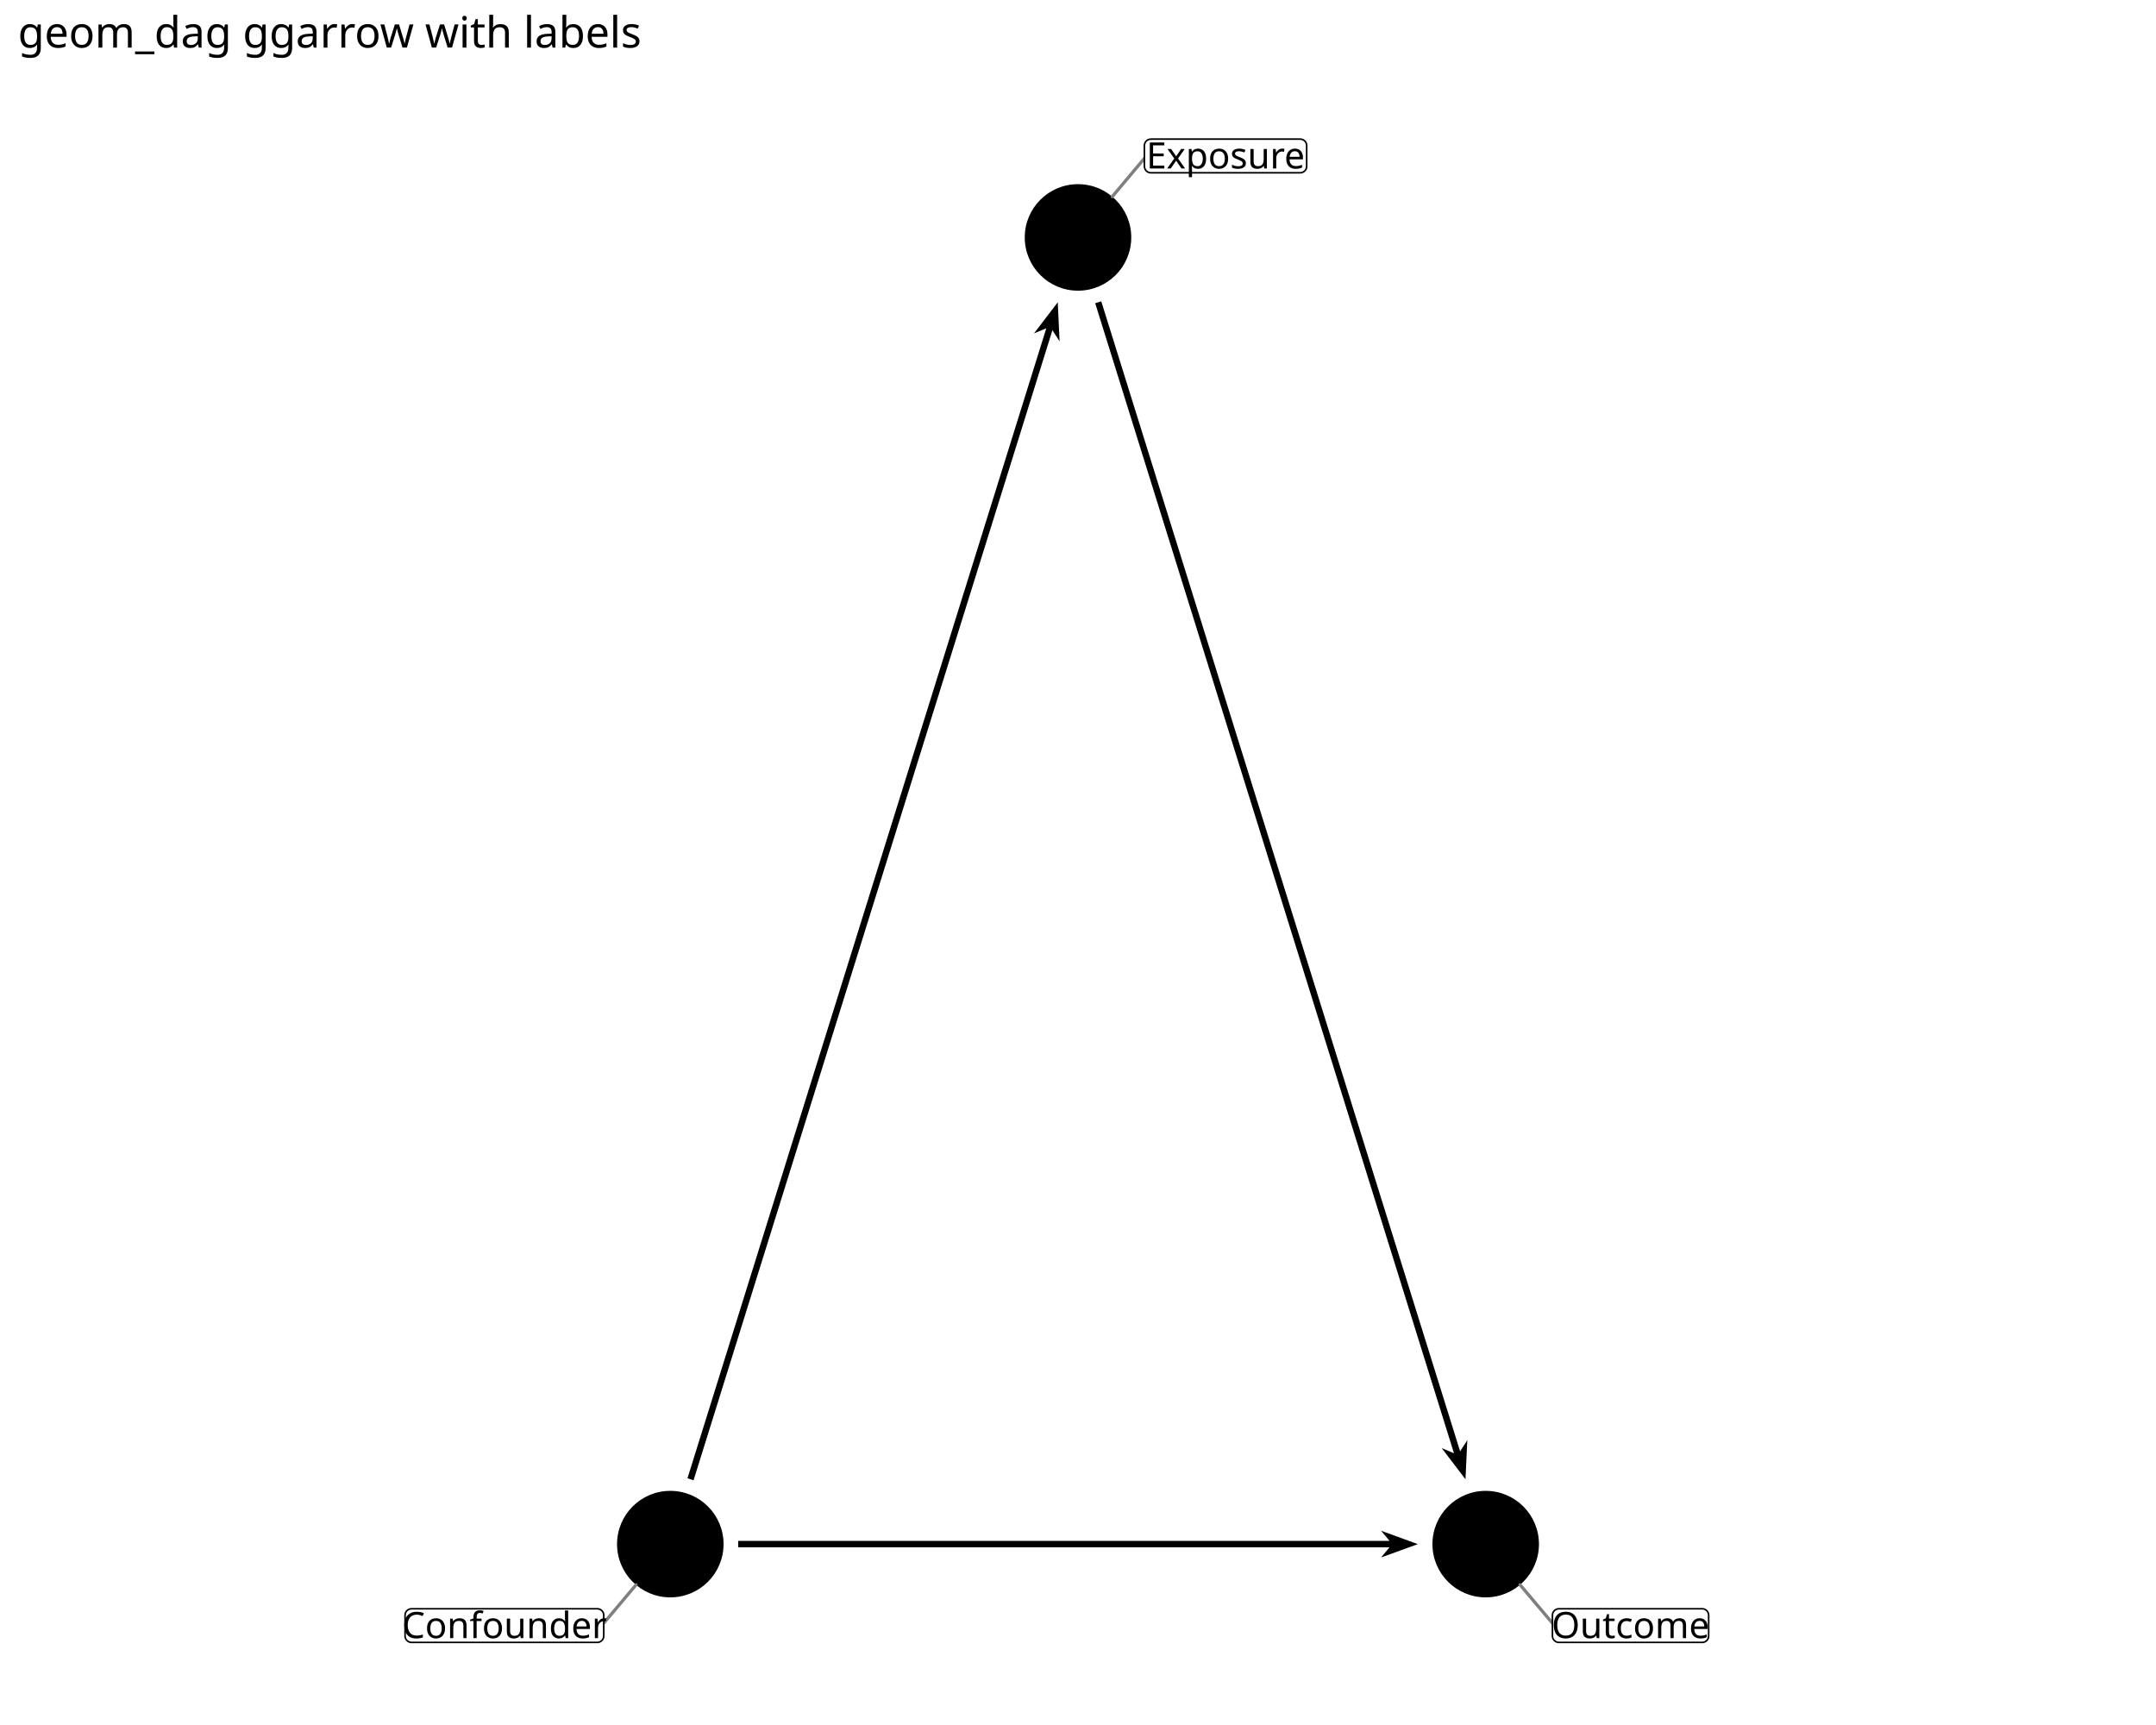
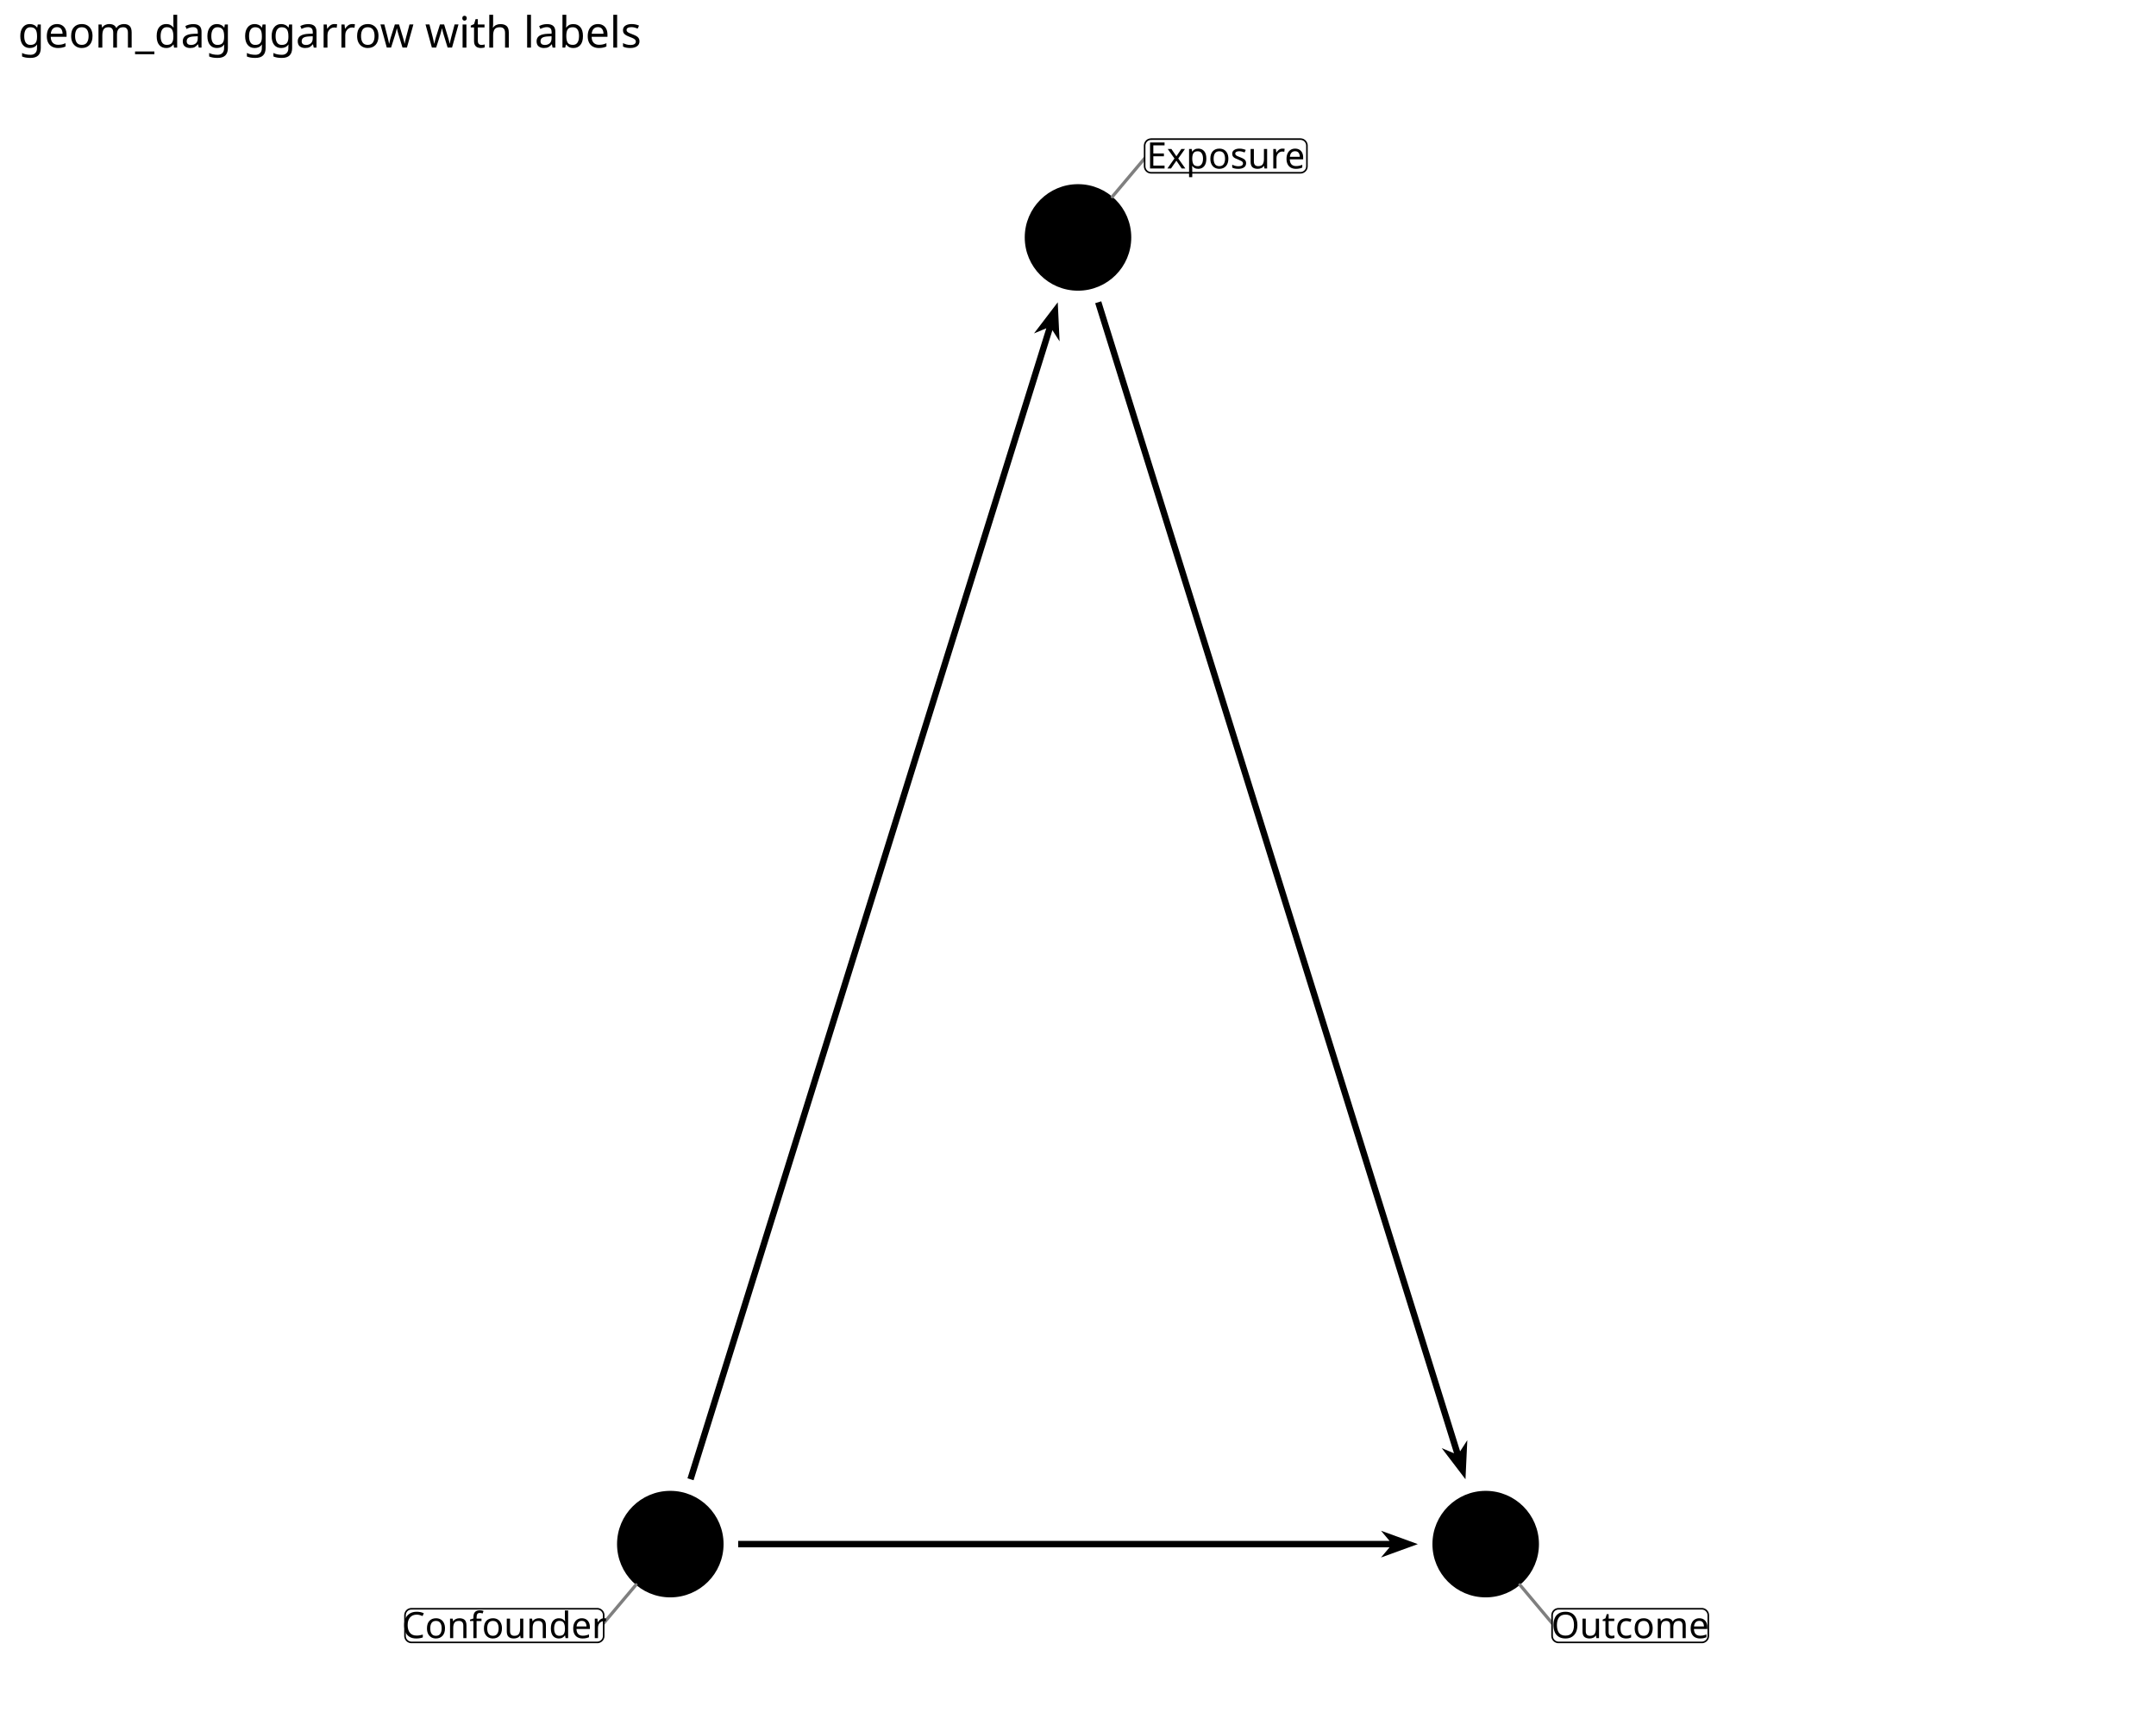
<svg xmlns="http://www.w3.org/2000/svg" class="svglite" data-engine-version="2.0" width="720.00pt" height="576.00pt" viewBox="0 0 720.00 576.00">
  <defs>
    <style type="text/css">
    .svglite line, .svglite polyline, .svglite polygon, .svglite path, .svglite rect, .svglite circle {
      fill: none;
      stroke: #000000;
      stroke-linecap: round;
      stroke-linejoin: round;
      stroke-miterlimit: 10.00;
    }
  </style>
  </defs>
  <rect width="100%" height="100%" style="stroke: none; fill: #FFFFFF;" />
  <defs>
    <clipPath id="cpMC4wMHw3MjAuMDB8MC4wMHw1NzYuMDA=">
      <rect x="0.00" y="0.00" width="720.00" height="576.00" />
    </clipPath>
  </defs>
  <g clip-path="url(#cpMC4wMHw3MjAuMDB8MC4wMHw1NzYuMDA=)">
    <rect x="0.00" y="0.00" width="720.00" height="576.00" style="stroke-width: 1.16; stroke: none; fill: #FFFFFF;" />
  </g>
  <defs>
    <clipPath id="cpNS45OHw3MTQuMDJ8MjQuODV8NTcwLjAy">
      <rect x="5.98" y="24.85" width="708.04" height="545.17" />
    </clipPath>
  </defs>
  <g clip-path="url(#cpNS45OHw3MTQuMDJ8MjQuODV8NTcwLjAy)">
    <circle cx="360.00" cy="79.28" r="17.43" style="stroke-width: 0.71; fill: #000000;" />
    <circle cx="496.15" cy="515.60" r="17.43" style="stroke-width: 0.71; fill: #000000;" />
    <circle cx="223.85" cy="515.60" r="17.43" style="stroke-width: 0.71; fill: #000000;" />
    <path d="M 490.01 480.89 L 487.61 484.62 L 367.77 100.61 L 366.76 100.93 L 365.74 101.24 L 485.56 485.26 L 481.47 483.55 L 489.40 493.95 Z" style="fill-rule: evenodd; fill: #000000; stroke-width: 0.53; stroke: none; stroke-linecap: butt;" />
    <path d="M 351.46 110.26 L 353.85 113.99 L 353.24 100.93 L 345.31 111.33 L 349.41 109.62 L 229.58 493.63 L 230.60 493.95 L 231.62 494.27 Z" style="fill-rule: evenodd; fill: #000000; stroke-width: 0.53; stroke: none; stroke-linecap: butt;" />
    <path d="M 473.48 515.60 L 461.19 511.13 L 464.04 514.52 L 246.52 514.53 L 246.52 516.67 L 464.04 516.67 L 461.19 520.07 Z" style="fill-rule: evenodd; fill: #000000; stroke-width: 0.53; stroke: none; stroke-linecap: butt;" />
-     <line x1="382.17" y1="52.88" x2="371.43" y2="65.67" style="stroke-width: 1.07; stroke: #7F7F7F;" />
-     <line x1="518.44" y1="542.00" x2="507.62" y2="529.18" style="stroke-width: 1.07; stroke: #7F7F7F;" />
-     <line x1="201.62" y1="542.00" x2="212.40" y2="529.20" style="stroke-width: 1.07; stroke: #7F7F7F;" />
-     <polygon points="384.33,57.69 434.21,57.69 434.12,57.69 434.47,57.68 434.81,57.61 435.14,57.48 435.44,57.31 435.71,57.09 435.94,56.83 436.12,56.54 436.26,56.22 436.34,55.88 436.37,55.53 436.37,55.53 436.37,48.61 436.37,48.61 436.34,48.27 436.26,47.93 436.12,47.61 435.94,47.32 435.71,47.06 435.44,46.84 435.14,46.66 434.81,46.54 434.47,46.47 434.21,46.45 384.33,46.45 384.59,46.47 384.25,46.46 383.90,46.50 383.57,46.60 383.25,46.74 382.97,46.94 382.72,47.18 382.51,47.46 382.35,47.77 382.24,48.10 382.18,48.44 382.17,48.61 382.17,55.53 382.18,55.36 382.18,55.71 382.24,56.05 382.35,56.38 382.51,56.69 382.72,56.96 382.97,57.21 383.25,57.40 383.57,57.55 383.90,57.65 384.25,57.69 " style="stroke-width: 0.53; fill: #FFFFFF;" />
-     <text x="409.27" y="56.25" text-anchor="middle" style="font-size: 12.14px; font-family: sans;" textLength="51.32px" lengthAdjust="spacingAndGlyphs">Exposure</text>
-     <polygon points="520.60,548.42 568.45,548.42 568.36,548.42 568.71,548.41 569.05,548.34 569.37,548.21 569.67,548.04 569.94,547.82 570.17,547.56 570.36,547.27 570.49,546.95 570.58,546.61 570.61,546.26 570.61,546.26 570.61,539.35 570.61,539.35 570.58,539.00 570.49,538.66 570.36,538.34 570.17,538.05 569.94,537.79 569.67,537.57 569.37,537.39 569.05,537.27 568.71,537.20 568.45,537.19 520.60,537.19 520.86,537.20 520.51,537.19 520.17,537.23 519.84,537.33 519.52,537.47 519.24,537.67 518.99,537.91 518.78,538.19 518.61,538.50 518.50,538.83 518.45,539.17 518.44,539.35 518.44,546.26 518.45,546.09 518.45,546.44 518.50,546.78 518.61,547.11 518.78,547.42 518.99,547.69 519.24,547.94 519.52,548.13 519.84,548.28 520.17,548.38 520.51,548.42 " style="stroke-width: 0.53; fill: #FFFFFF;" />
-     <text x="544.52" y="546.98" text-anchor="middle" style="font-size: 12.14px; font-family: sans;" textLength="49.28px" lengthAdjust="spacingAndGlyphs">Outcome</text>
-     <polygon points="137.43,548.42 199.46,548.42 199.37,548.42 199.72,548.41 200.06,548.34 200.39,548.21 200.69,548.04 200.96,547.82 201.19,547.56 201.37,547.27 201.51,546.95 201.59,546.61 201.62,546.26 201.62,546.26 201.62,539.35 201.62,539.35 201.59,539.00 201.51,538.66 201.37,538.34 201.19,538.05 200.96,537.79 200.69,537.57 200.39,537.39 200.06,537.27 199.72,537.20 199.46,537.19 137.43,537.19 137.69,537.20 137.34,537.19 137.00,537.23 136.67,537.33 136.35,537.47 136.07,537.67 135.81,537.91 135.61,538.19 135.44,538.50 135.33,538.83 135.28,539.17 135.27,539.35 135.27,546.26 135.28,546.09 135.28,546.44 135.33,546.78 135.44,547.11 135.61,547.42 135.81,547.69 136.07,547.94 136.35,548.13 136.67,548.28 137.00,548.38 137.34,548.42 " style="stroke-width: 0.53; fill: #FFFFFF;" />
-     <text x="168.45" y="546.98" text-anchor="middle" style="font-size: 12.14px; font-family: sans;" textLength="63.47px" lengthAdjust="spacingAndGlyphs">Confounder</text>
+     <line x1="382.25" y1="52.88" x2="371.45" y2="65.69" style="stroke-width: 1.07; stroke: #7F7F7F;" />
+     <line x1="518.32" y1="542.00" x2="507.58" y2="529.21" style="stroke-width: 1.07; stroke: #7F7F7F;" />
+     <line x1="201.60" y1="542.00" x2="212.39" y2="529.19" style="stroke-width: 1.07; stroke: #7F7F7F;" />
+     <polygon points="384.41,57.69 434.29,57.69 434.20,57.69 434.55,57.68 434.89,57.61 435.22,57.48 435.52,57.31 435.79,57.09 436.02,56.83 436.20,56.54 436.34,56.22 436.42,55.88 436.45,55.53 436.45,55.53 436.45,48.61 436.45,48.61 436.42,48.27 436.34,47.93 436.20,47.61 436.02,47.32 435.79,47.06 435.52,46.84 435.22,46.66 434.89,46.54 434.55,46.47 434.29,46.45 384.41,46.45 384.67,46.47 384.33,46.46 383.98,46.50 383.65,46.60 383.33,46.74 383.05,46.94 382.80,47.18 382.59,47.46 382.43,47.77 382.32,48.10 382.26,48.44 382.25,48.61 382.25,55.53 382.26,55.36 382.26,55.71 382.32,56.05 382.43,56.38 382.59,56.69 382.80,56.96 383.05,57.21 383.33,57.40 383.65,57.55 383.98,57.65 384.33,57.69 " style="stroke-width: 0.53; fill: #FFFFFF;" />
+     <text x="409.35" y="56.25" text-anchor="middle" style="font-size: 12.14px; font-family: sans;" textLength="51.32px" lengthAdjust="spacingAndGlyphs">Exposure</text>
+     <polygon points="520.48,548.42 568.33,548.42 568.24,548.42 568.59,548.41 568.93,548.34 569.25,548.21 569.55,548.04 569.82,547.82 570.05,547.56 570.24,547.27 570.38,546.95 570.46,546.61 570.49,546.26 570.49,546.26 570.49,539.35 570.49,539.35 570.46,539.00 570.38,538.66 570.24,538.34 570.05,538.05 569.82,537.79 569.55,537.57 569.25,537.39 568.93,537.27 568.59,537.20 568.33,537.19 520.48,537.19 520.74,537.20 520.40,537.19 520.05,537.23 519.72,537.33 519.40,537.47 519.12,537.67 518.87,537.91 518.66,538.19 518.50,538.50 518.39,538.83 518.33,539.17 518.32,539.35 518.32,546.26 518.33,546.09 518.33,546.44 518.39,546.78 518.50,547.11 518.66,547.42 518.87,547.69 519.12,547.94 519.40,548.13 519.72,548.28 520.05,548.38 520.40,548.42 " style="stroke-width: 0.53; fill: #FFFFFF;" />
+     <text x="544.41" y="546.98" text-anchor="middle" style="font-size: 12.14px; font-family: sans;" textLength="49.28px" lengthAdjust="spacingAndGlyphs">Outcome</text>
+     <polygon points="137.41,548.42 199.44,548.42 199.36,548.42 199.70,548.41 200.04,548.34 200.37,548.21 200.67,548.04 200.94,547.82 201.17,547.56 201.36,547.27 201.49,546.95 201.58,546.61 201.60,546.26 201.60,546.26 201.60,539.35 201.60,539.35 201.58,539.00 201.49,538.66 201.36,538.34 201.17,538.05 200.94,537.79 200.67,537.57 200.37,537.39 200.04,537.27 199.70,537.20 199.44,537.19 137.41,537.19 137.67,537.20 137.33,537.19 136.98,537.23 136.65,537.33 136.33,537.47 136.05,537.67 135.80,537.91 135.59,538.19 135.43,538.50 135.32,538.83 135.26,539.17 135.25,539.35 135.25,546.26 135.26,546.09 135.26,546.44 135.32,546.78 135.43,547.11 135.59,547.42 135.80,547.69 136.05,547.94 136.33,548.13 136.65,548.28 136.98,548.38 137.33,548.42 " style="stroke-width: 0.53; fill: #FFFFFF;" />
+     <text x="168.43" y="546.98" text-anchor="middle" style="font-size: 12.14px; font-family: sans;" textLength="63.47px" lengthAdjust="spacingAndGlyphs">Confounder</text>
  </g>
  <g clip-path="url(#cpMC4wMHw3MjAuMDB8MC4wMHw1NzYuMDA=)">
    <text x="5.98" y="15.89" style="font-size: 14.40px; font-family: sans;" textLength="195.33px" lengthAdjust="spacingAndGlyphs">geom_dag ggarrow with labels</text>
  </g>
</svg>
